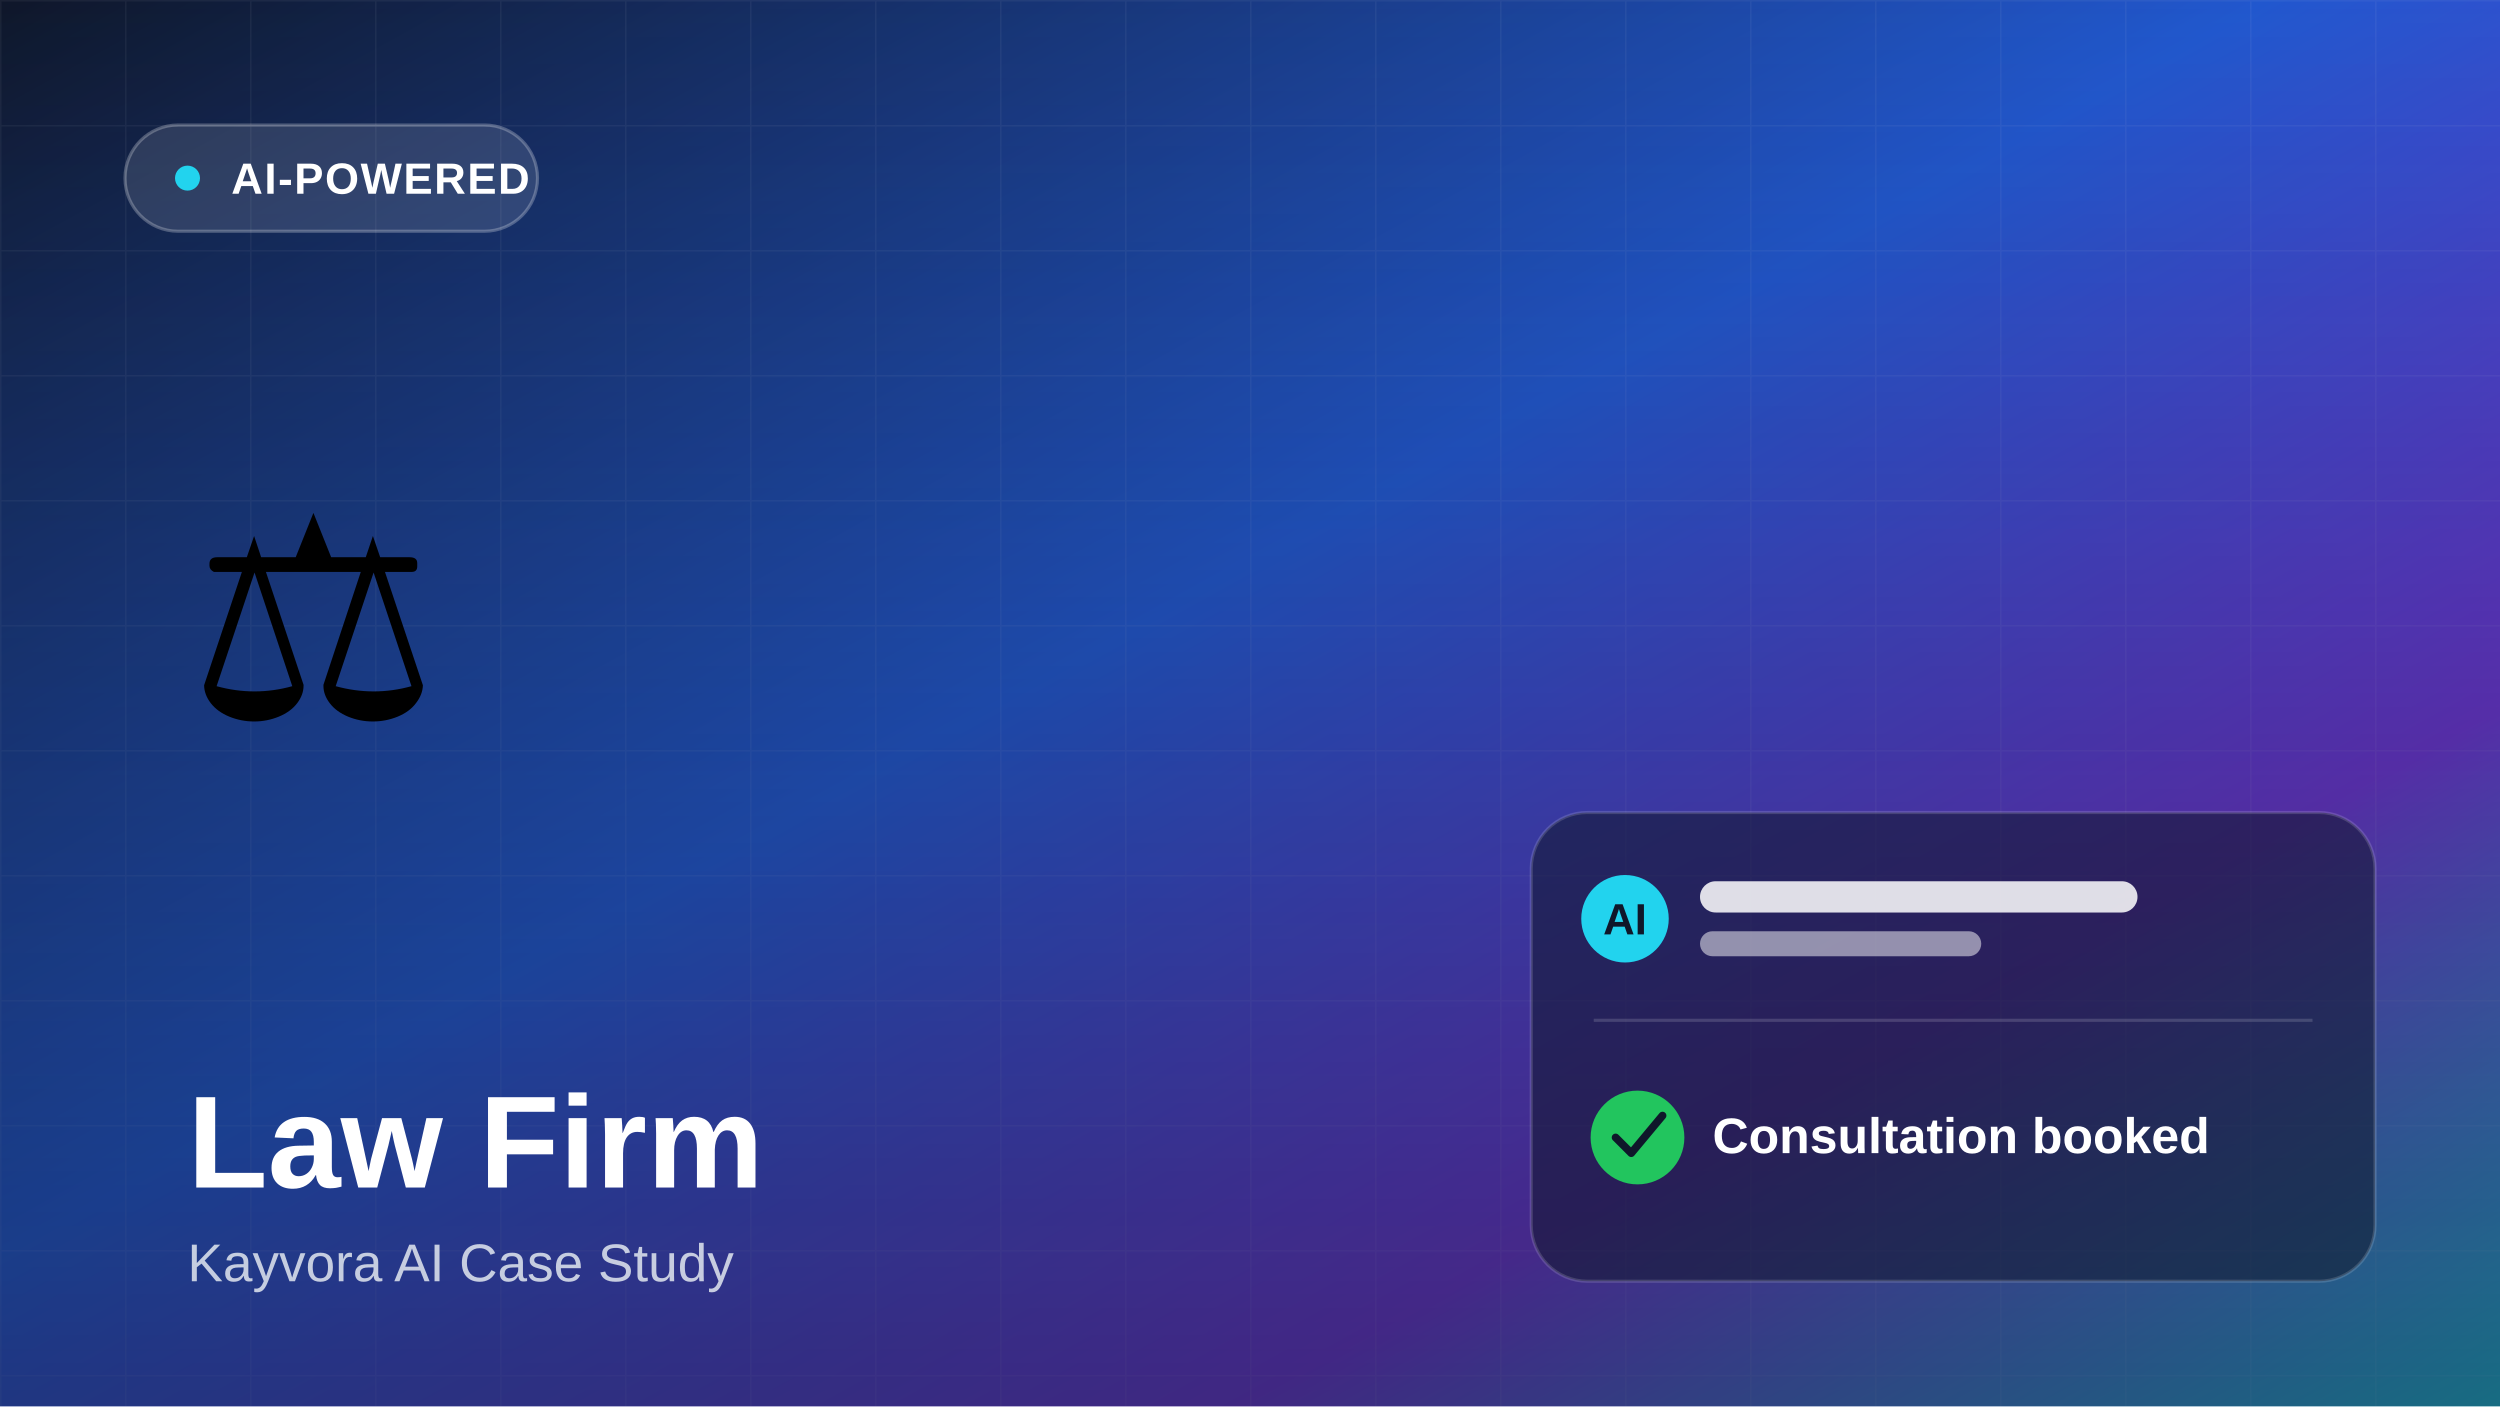
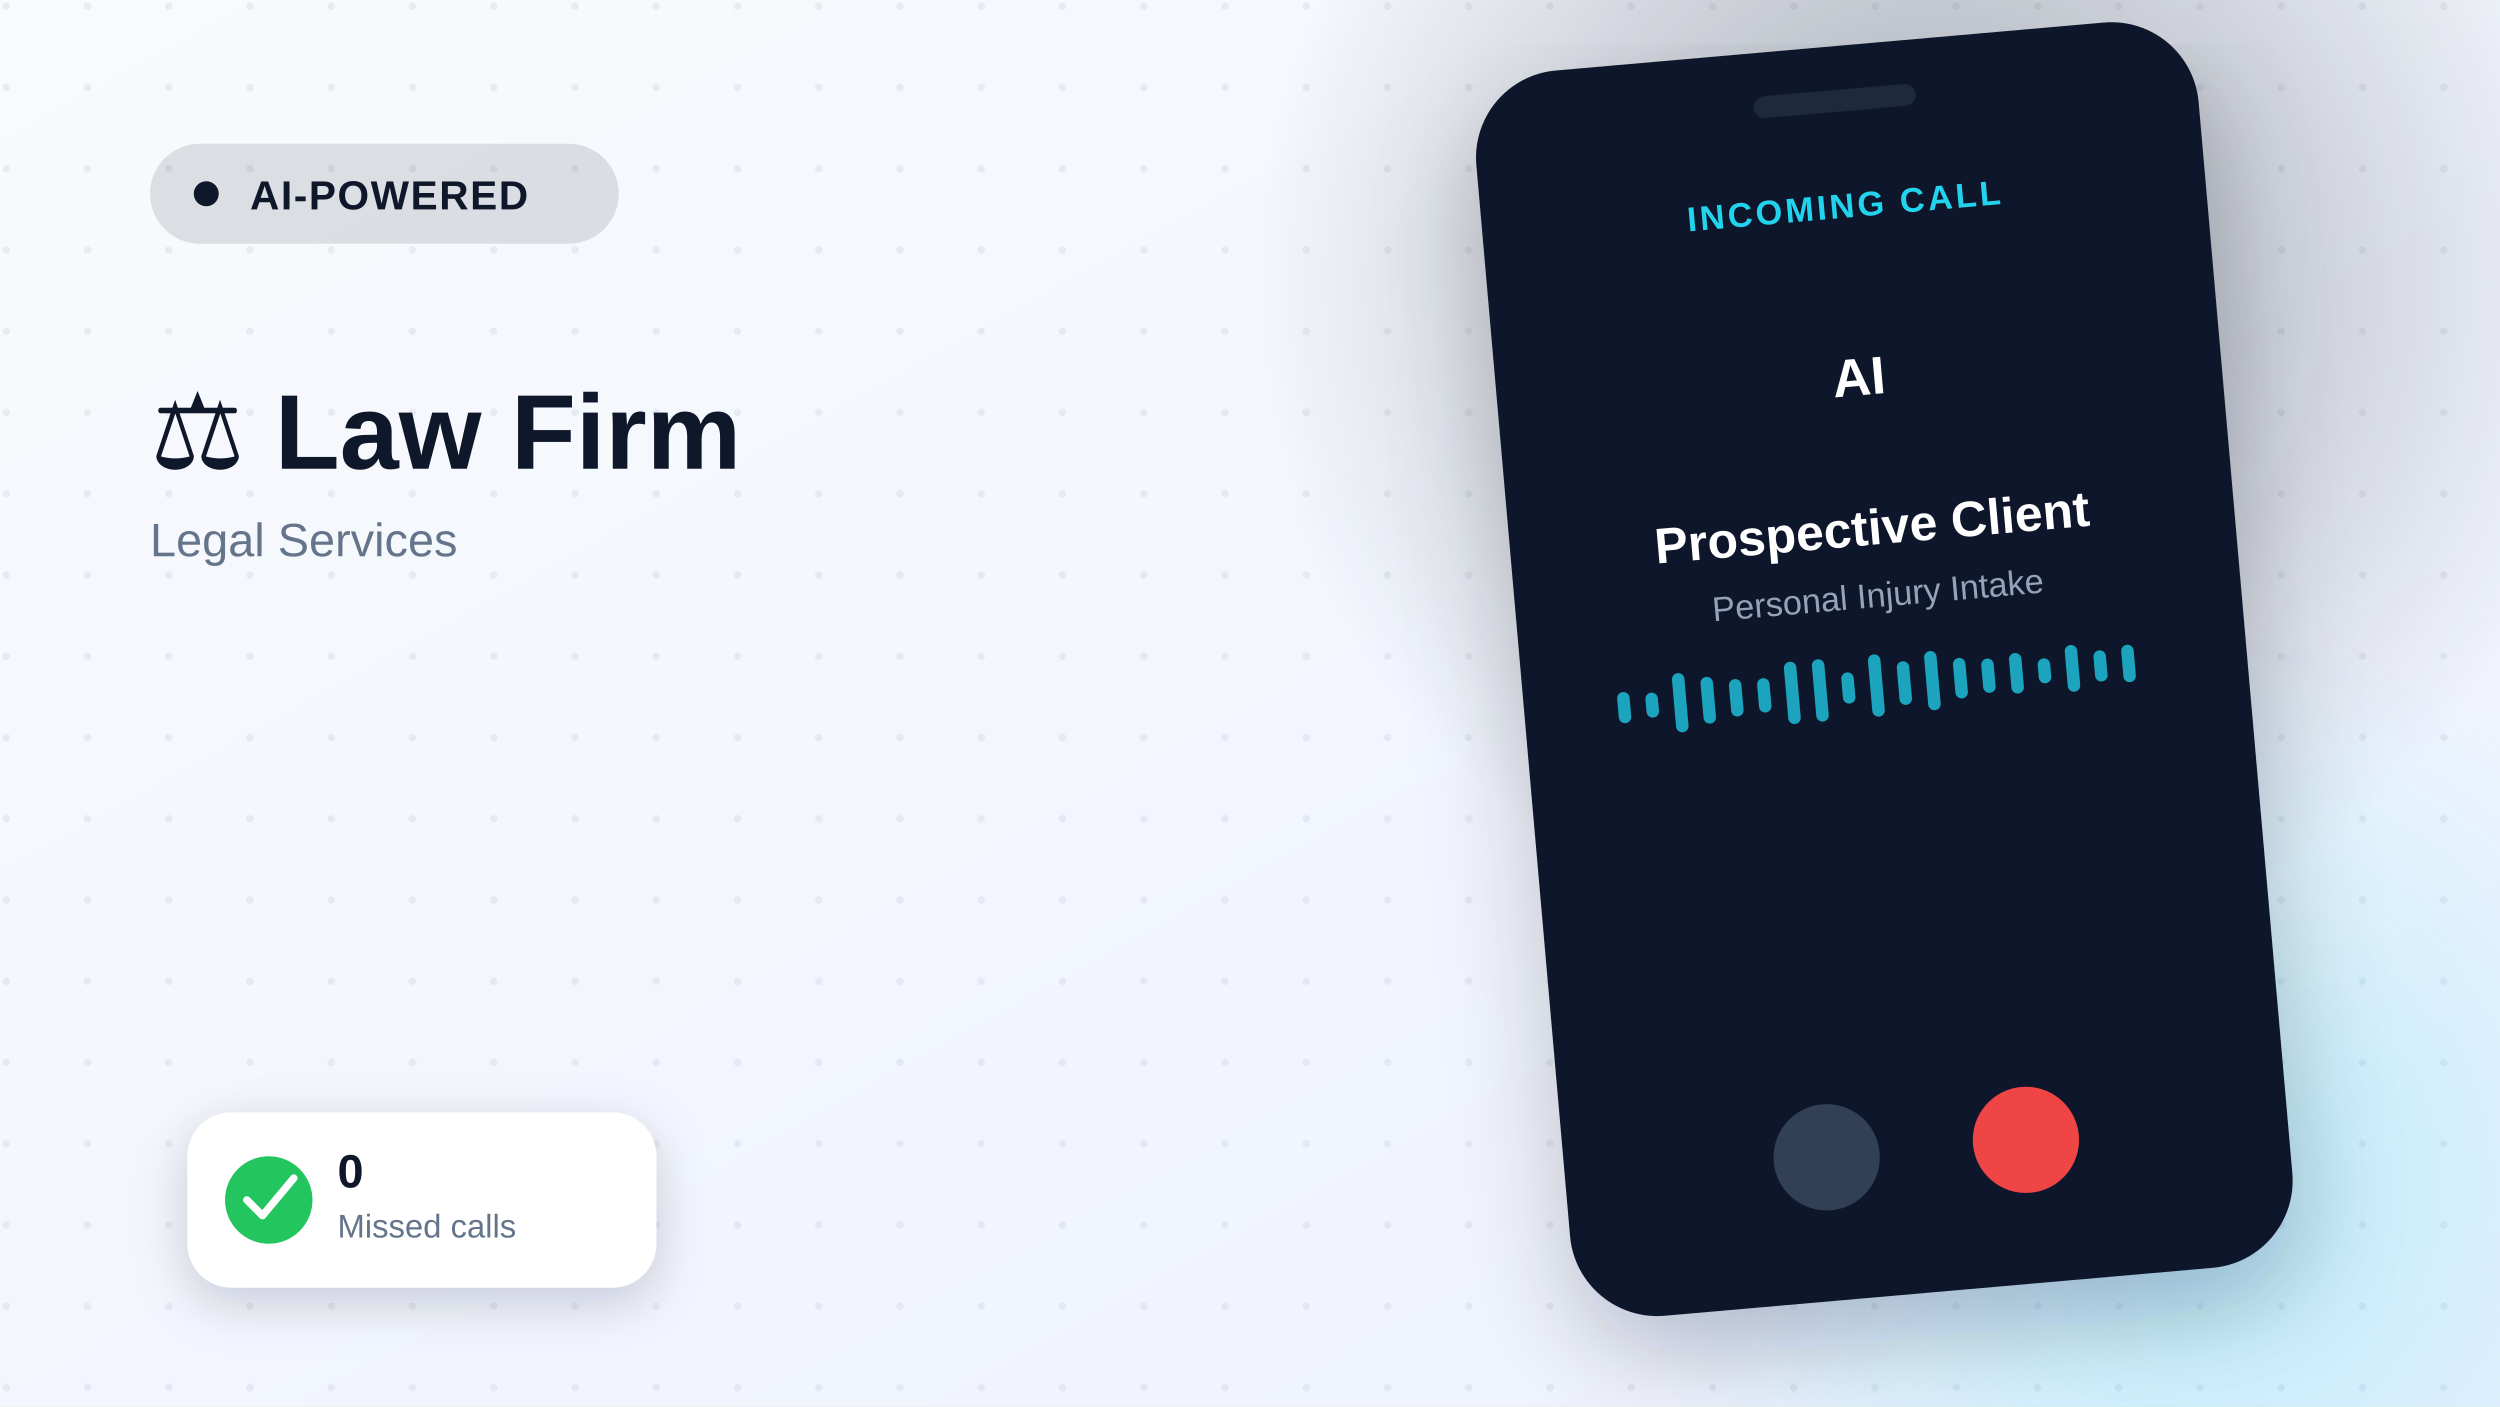
<svg xmlns="http://www.w3.org/2000/svg" viewBox="0 0 800 450">
  <defs>
-     <linearGradient id="bg-law-firm" x1="0%" y1="0%" x2="100%" y2="100%">
-       <stop offset="0%" stop-color="#0F172A" />
-       <stop offset="45%" stop-color="#2563EB" />
-       <stop offset="75%" stop-color="#7C3AED" />
-       <stop offset="100%" stop-color="#22D3EE" />
+     <radialGradient id="glow1" cx="50%" cy="50%" r="50%">
+       <stop offset="0%" stop-color="#0F172A" stop-opacity="0.35" />
+       <stop offset="100%" stop-color="#0F172A" stop-opacity="0" />
+     </radialGradient>
+     <radialGradient id="glow2" cx="50%" cy="50%" r="50%">
+       <stop offset="0%" stop-color="#22D3EE" stop-opacity="0.25" />
+       <stop offset="100%" stop-color="#22D3EE" stop-opacity="0" />
+     </radialGradient>
+     <linearGradient id="bgfade" x1="0%" y1="0%" x2="100%" y2="100%">
+       <stop offset="0%" stop-color="#F8FAFC" />
+       <stop offset="100%" stop-color="#EEF2FF" />
    </linearGradient>
-     <linearGradient id="overlay-law-firm" x1="0%" y1="0%" x2="0%" y2="100%">
-       <stop offset="0%" stop-color="#0F172A" stop-opacity="0.15" />
-       <stop offset="100%" stop-color="#0F172A" stop-opacity="0.55" />
-     </linearGradient>
-     <pattern id="grid-law-firm" width="40" height="40" patternUnits="userSpaceOnUse">
-       <path d="M 40 0 L 0 0 0 40" fill="none" stroke="#FFFFFF" stroke-opacity="0.06" stroke-width="1" />
+     <pattern id="dotgrid" width="26" height="26" patternUnits="userSpaceOnUse">
+       <circle cx="2" cy="2" r="1.2" fill="#0F172A" fill-opacity="0.06" />
    </pattern>
+     <filter id="dshadow" x="-60%" y="-60%" width="220%" height="220%">
+       <feDropShadow dx="0" dy="14" stdDeviation="16" flood-color="#0F172A" flood-opacity="0.22" />
+     </filter>
+     <filter id="chipshadow" x="-80%" y="-80%" width="260%" height="260%">
+       <feDropShadow dx="0" dy="5" stdDeviation="8" flood-color="#0F172A" flood-opacity="0.18" />
+     </filter>
  </defs>
-   <rect width="800" height="450" fill="url(#bg-law-firm)" />
-   <rect width="800" height="450" fill="url(#grid-law-firm)" />
-   <rect width="800" height="450" fill="url(#overlay-law-firm)" />
-   <rect x="40" y="40" width="132" height="34" rx="17" fill="#FFFFFF" fill-opacity="0.12" stroke="#FFFFFF" stroke-opacity="0.25" />
-   <circle cx="60" cy="57" r="4" fill="#22D3EE" />
-   <text x="74" y="62" font-family="Arial, Helvetica, sans-serif" font-size="14" font-weight="700" fill="#FFFFFF" letter-spacing="0.5">AI-POWERED</text>
-   <text x="60" y="230" font-family="Arial, Helvetica, sans-serif" font-size="90">⚖</text>
-   <text x="60" y="380" font-family="Arial, Helvetica, sans-serif" font-size="42" font-weight="800" fill="#FFFFFF">Law Firm</text>
-   <text x="60" y="410" font-family="Arial, Helvetica, sans-serif" font-size="17" fill="#E2E8F0" fill-opacity="0.85">Kayvora AI Case Study</text>
-   <g transform="translate(490,260)">
-     <rect x="0" y="0" width="270" height="150" rx="18" fill="#0F172A" fill-opacity="0.55" stroke="#FFFFFF" stroke-opacity="0.15" />
-     <circle cx="30" cy="34" r="14" fill="#22D3EE" />
-     <text x="30" y="39" font-family="Arial, Helvetica, sans-serif" font-size="14" font-weight="700" fill="#0F172A" text-anchor="middle">AI</text>
-     <rect x="54" y="22" width="140" height="10" rx="5" fill="#FFFFFF" fill-opacity="0.85" />
-     <rect x="54" y="38" width="90" height="8" rx="4" fill="#FFFFFF" fill-opacity="0.5" />
-     <rect x="20" y="66" width="230" height="1" fill="#FFFFFF" fill-opacity="0.15" />
-     <circle cx="34" cy="104" r="15" fill="#22C55E" />
-     <path d="M 27 104 L 32 109 L 42 97" stroke="#0F172A" stroke-width="2.5" fill="none" stroke-linecap="round" stroke-linejoin="round" />
-     <text x="58" y="109" font-family="Arial, Helvetica, sans-serif" font-size="16" font-weight="700" fill="#FFFFFF">Consultation booked</text>
+   <rect width="800" height="450" fill="url(#bgfade)" />
+   <rect width="800" height="450" fill="url(#dotgrid)" />
+   <circle cx="620" cy="90" r="220" fill="url(#glow1)" />
+   <circle cx="700" cy="380" r="180" fill="url(#glow2)" />
+   <rect x="48" y="46" width="150" height="32" rx="16" fill="#0F172A" fill-opacity="0.12" />
+   <circle cx="66" cy="62" r="4" fill="#0F172A" />
+   <text x="80" y="67" font-family="Arial, Helvetica, sans-serif" font-size="13" font-weight="700" fill="#0F172A" letter-spacing="0.5">AI-POWERED</text>
+   <text x="48" y="150" font-family="Arial, Helvetica, sans-serif" font-size="34" font-weight="800" fill="#0F172A">⚖  Law Firm</text>
+   <text x="48" y="178" font-family="Arial, Helvetica, sans-serif" font-size="15" fill="#64748B">Legal Services</text>
+   <g transform="translate(470,25) rotate(-5)" filter="url(#dshadow)">
+     <rect x="0" y="0" width="232" height="400" rx="28" fill="#0F172A" />
+     <rect x="90.0" y="14" width="52" height="7" rx="3.5" fill="#1E293B" />
+     <text x="116.0" y="55" font-family="Arial, Helvetica, sans-serif" font-size="11" font-weight="700" fill="#22D3EE" text-anchor="middle" letter-spacing="1">INCOMING CALL</text>
+     <circle cx="116.0" cy="105" r="34" fill="#0F172A" fill-opacity="0.22" />
+     <circle cx="116.0" cy="105" r="24" fill="#0F172A" />
+     <text x="116.0" y="112" font-family="Arial, Helvetica, sans-serif" font-size="17" font-weight="700" fill="#FFFFFF" text-anchor="middle">AI</text>
+     <text x="116.0" y="160" font-family="Arial, Helvetica, sans-serif" font-size="16" font-weight="700" fill="#FFFFFF" text-anchor="middle">Prospective Client</text>
+     <text x="116.0" y="180" font-family="Arial, Helvetica, sans-serif" font-size="11" fill="#94A3B8" text-anchor="middle">Personal Injury Intake</text>
+     <rect x="30" y="200.0" width="4" height="10" rx="2" fill="#22D3EE" fill-opacity="0.75" />
+     <rect x="39" y="201.0" width="4" height="8" rx="2" fill="#22D3EE" fill-opacity="0.75" />
+     <rect x="48" y="195.5" width="4" height="19" rx="2" fill="#22D3EE" fill-opacity="0.75" />
+     <rect x="57" y="197.5" width="4" height="15" rx="2" fill="#22D3EE" fill-opacity="0.75" />
+     <rect x="66" y="199.0" width="4" height="12" rx="2" fill="#22D3EE" fill-opacity="0.75" />
+     <rect x="75" y="199.5" width="4" height="11" rx="2" fill="#22D3EE" fill-opacity="0.75" />
+     <rect x="84" y="195.0" width="4" height="20" rx="2" fill="#22D3EE" fill-opacity="0.75" />
+     <rect x="93" y="195.0" width="4" height="20" rx="2" fill="#22D3EE" fill-opacity="0.75" />
+     <rect x="102" y="200.0" width="4" height="10" rx="2" fill="#22D3EE" fill-opacity="0.75" />
+     <rect x="111" y="195.0" width="4" height="20" rx="2" fill="#22D3EE" fill-opacity="0.75" />
+     <rect x="120" y="198.0" width="4" height="14" rx="2" fill="#22D3EE" fill-opacity="0.75" />
+     <rect x="129" y="195.5" width="4" height="19" rx="2" fill="#22D3EE" fill-opacity="0.75" />
+     <rect x="138" y="198.5" width="4" height="13" rx="2" fill="#22D3EE" fill-opacity="0.75" />
+     <rect x="147" y="199.5" width="4" height="11" rx="2" fill="#22D3EE" fill-opacity="0.75" />
+     <rect x="156" y="198.5" width="4" height="13" rx="2" fill="#22D3EE" fill-opacity="0.75" />
+     <rect x="165" y="201.0" width="4" height="8" rx="2" fill="#22D3EE" fill-opacity="0.75" />
+     <rect x="174" y="197.5" width="4" height="15" rx="2" fill="#22D3EE" fill-opacity="0.75" />
+     <rect x="183" y="200.0" width="4" height="10" rx="2" fill="#22D3EE" fill-opacity="0.75" />
+     <rect x="192" y="199.0" width="4" height="12" rx="2" fill="#22D3EE" fill-opacity="0.75" />
+     <circle cx="84.0" cy="354" r="17" fill="#334155" />
+     <circle cx="148.0" cy="354" r="17" fill="#EF4444" />
  </g>
+   <g filter="url(#chipshadow)">
+     <rect x="60" y="356" width="150" height="56" rx="14" fill="#FFFFFF" />
+   </g>
+   <circle cx="86" cy="384" r="14" fill="#22C55E" />
+   <path d="M 79 384 L 84 389 L 94 377" stroke="#FFFFFF" stroke-width="2.4" fill="none" stroke-linecap="round" stroke-linejoin="round" />
+   <text x="108" y="380" font-family="Arial, Helvetica, sans-serif" font-size="15" font-weight="800" fill="#0F172A">0</text>
+   <text x="108" y="396" font-family="Arial, Helvetica, sans-serif" font-size="10.5" fill="#64748B">Missed calls</text>
</svg>
